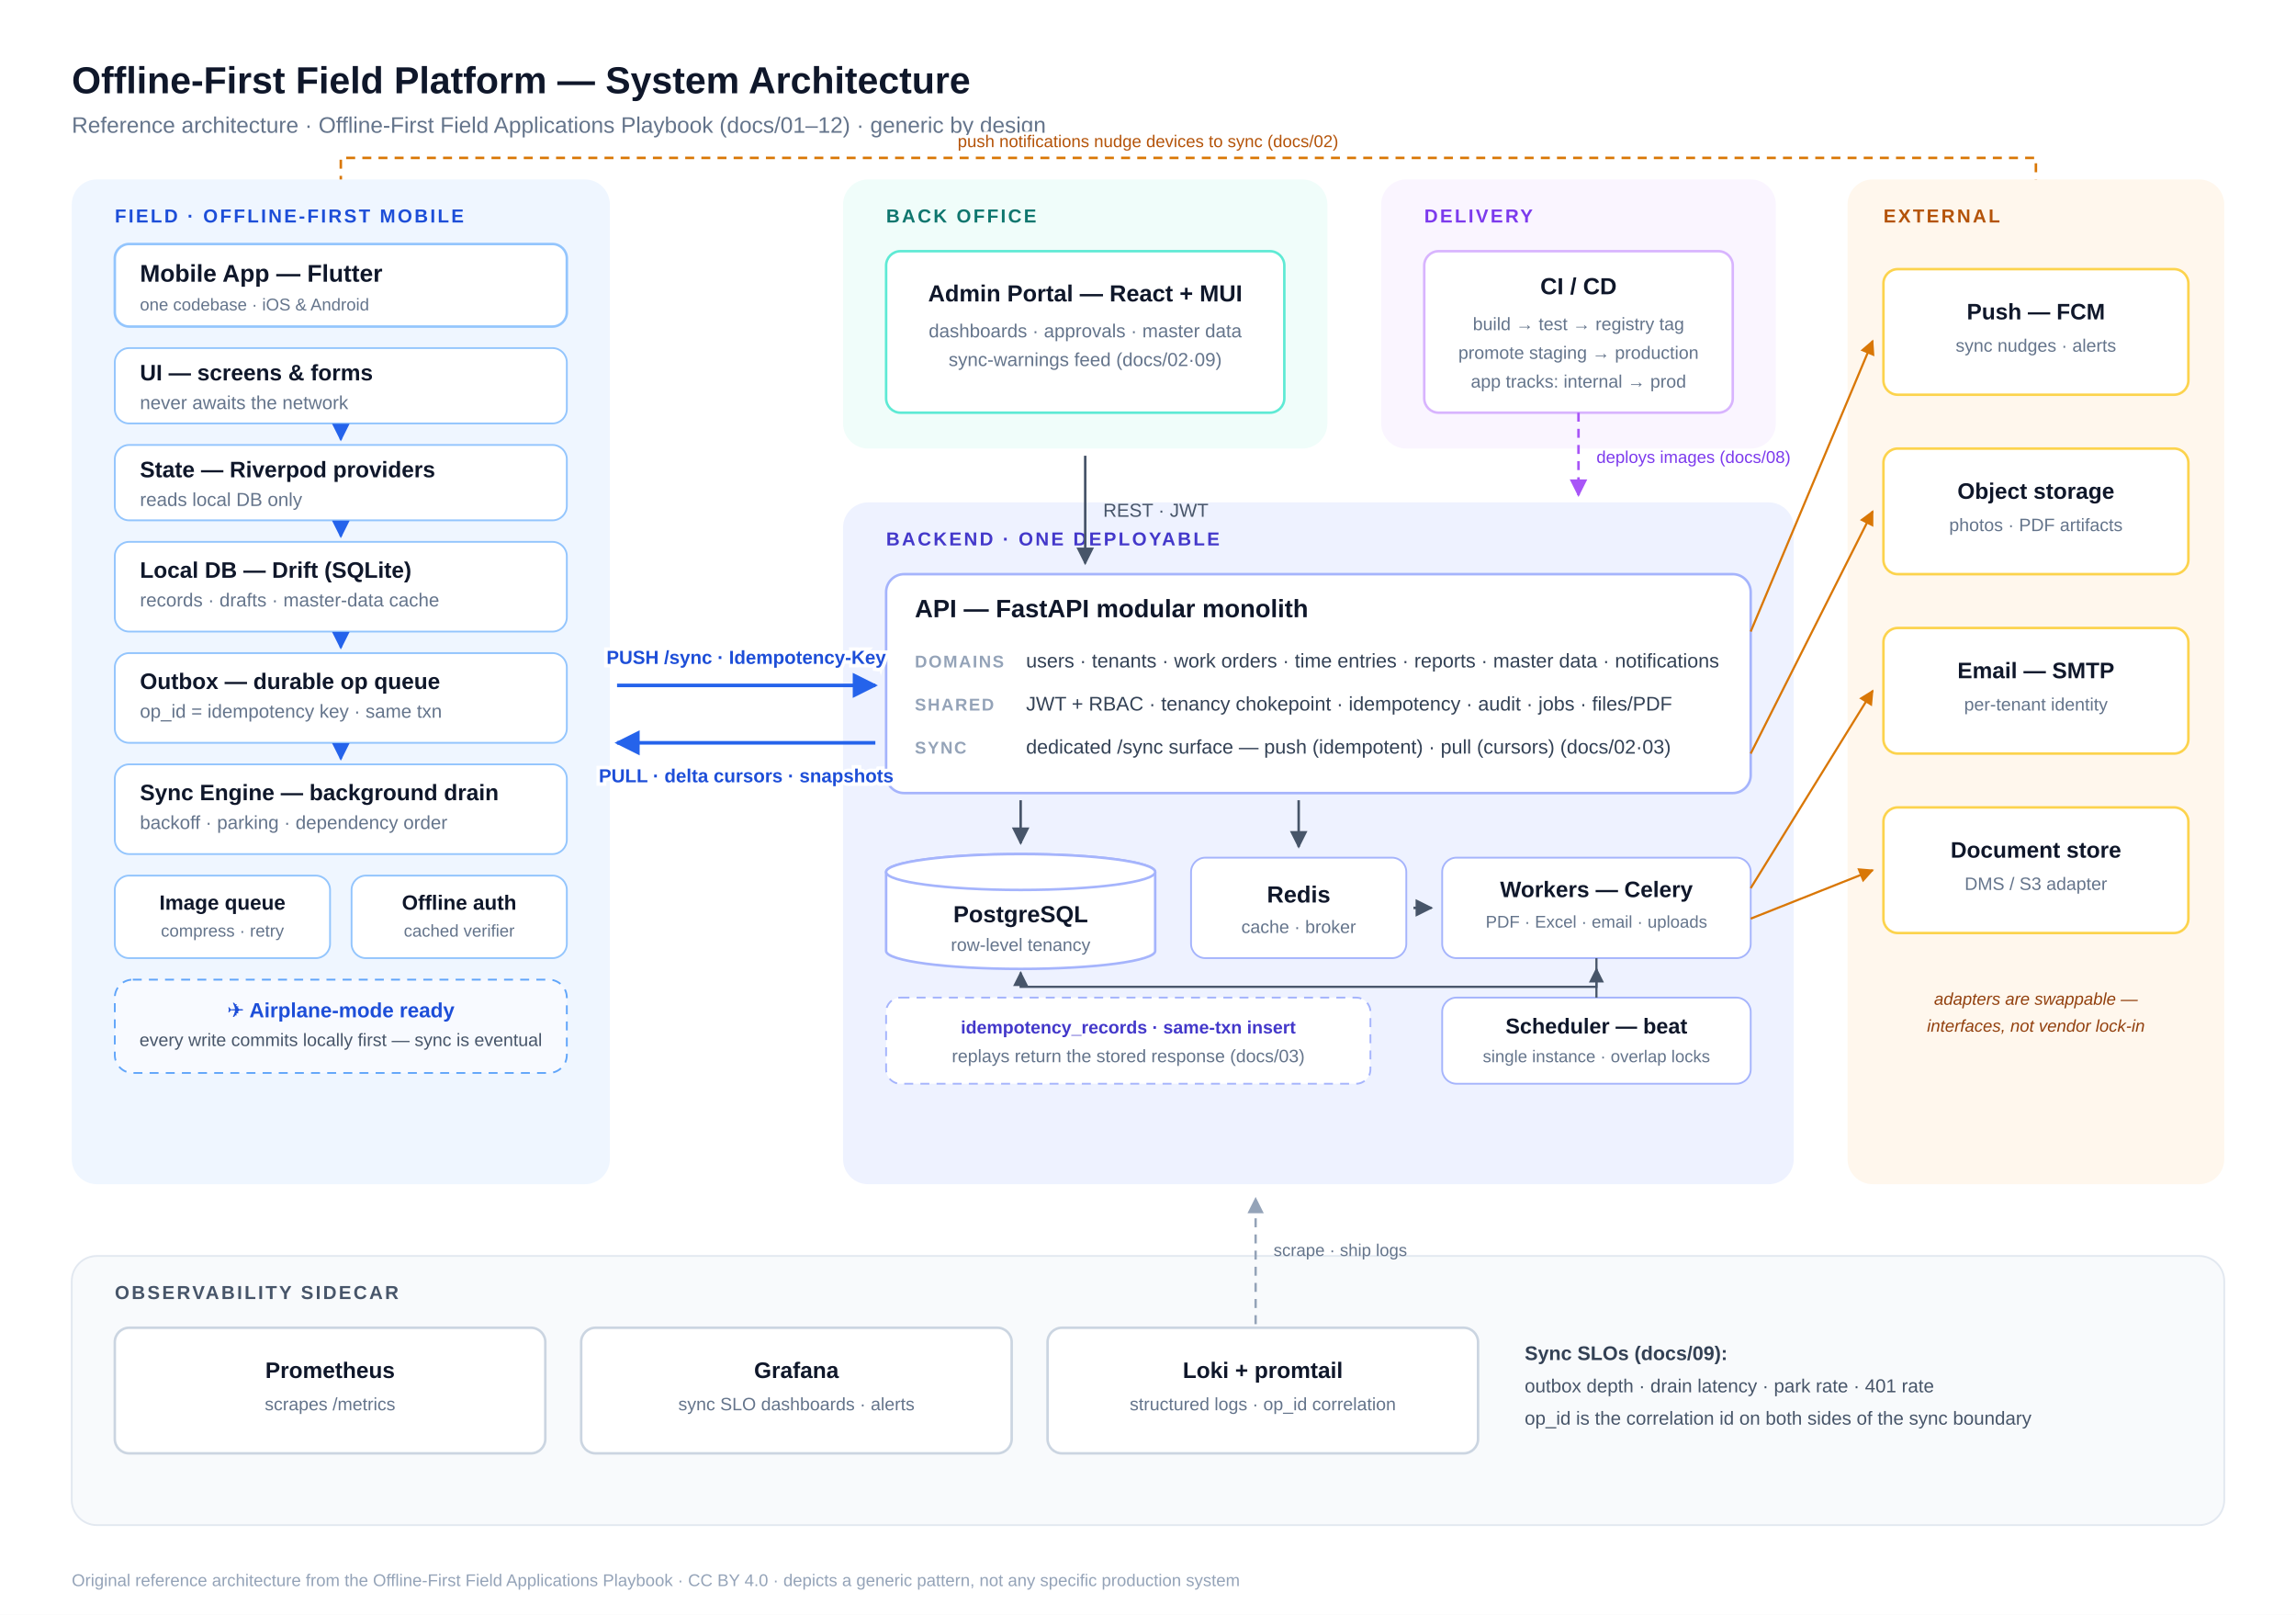
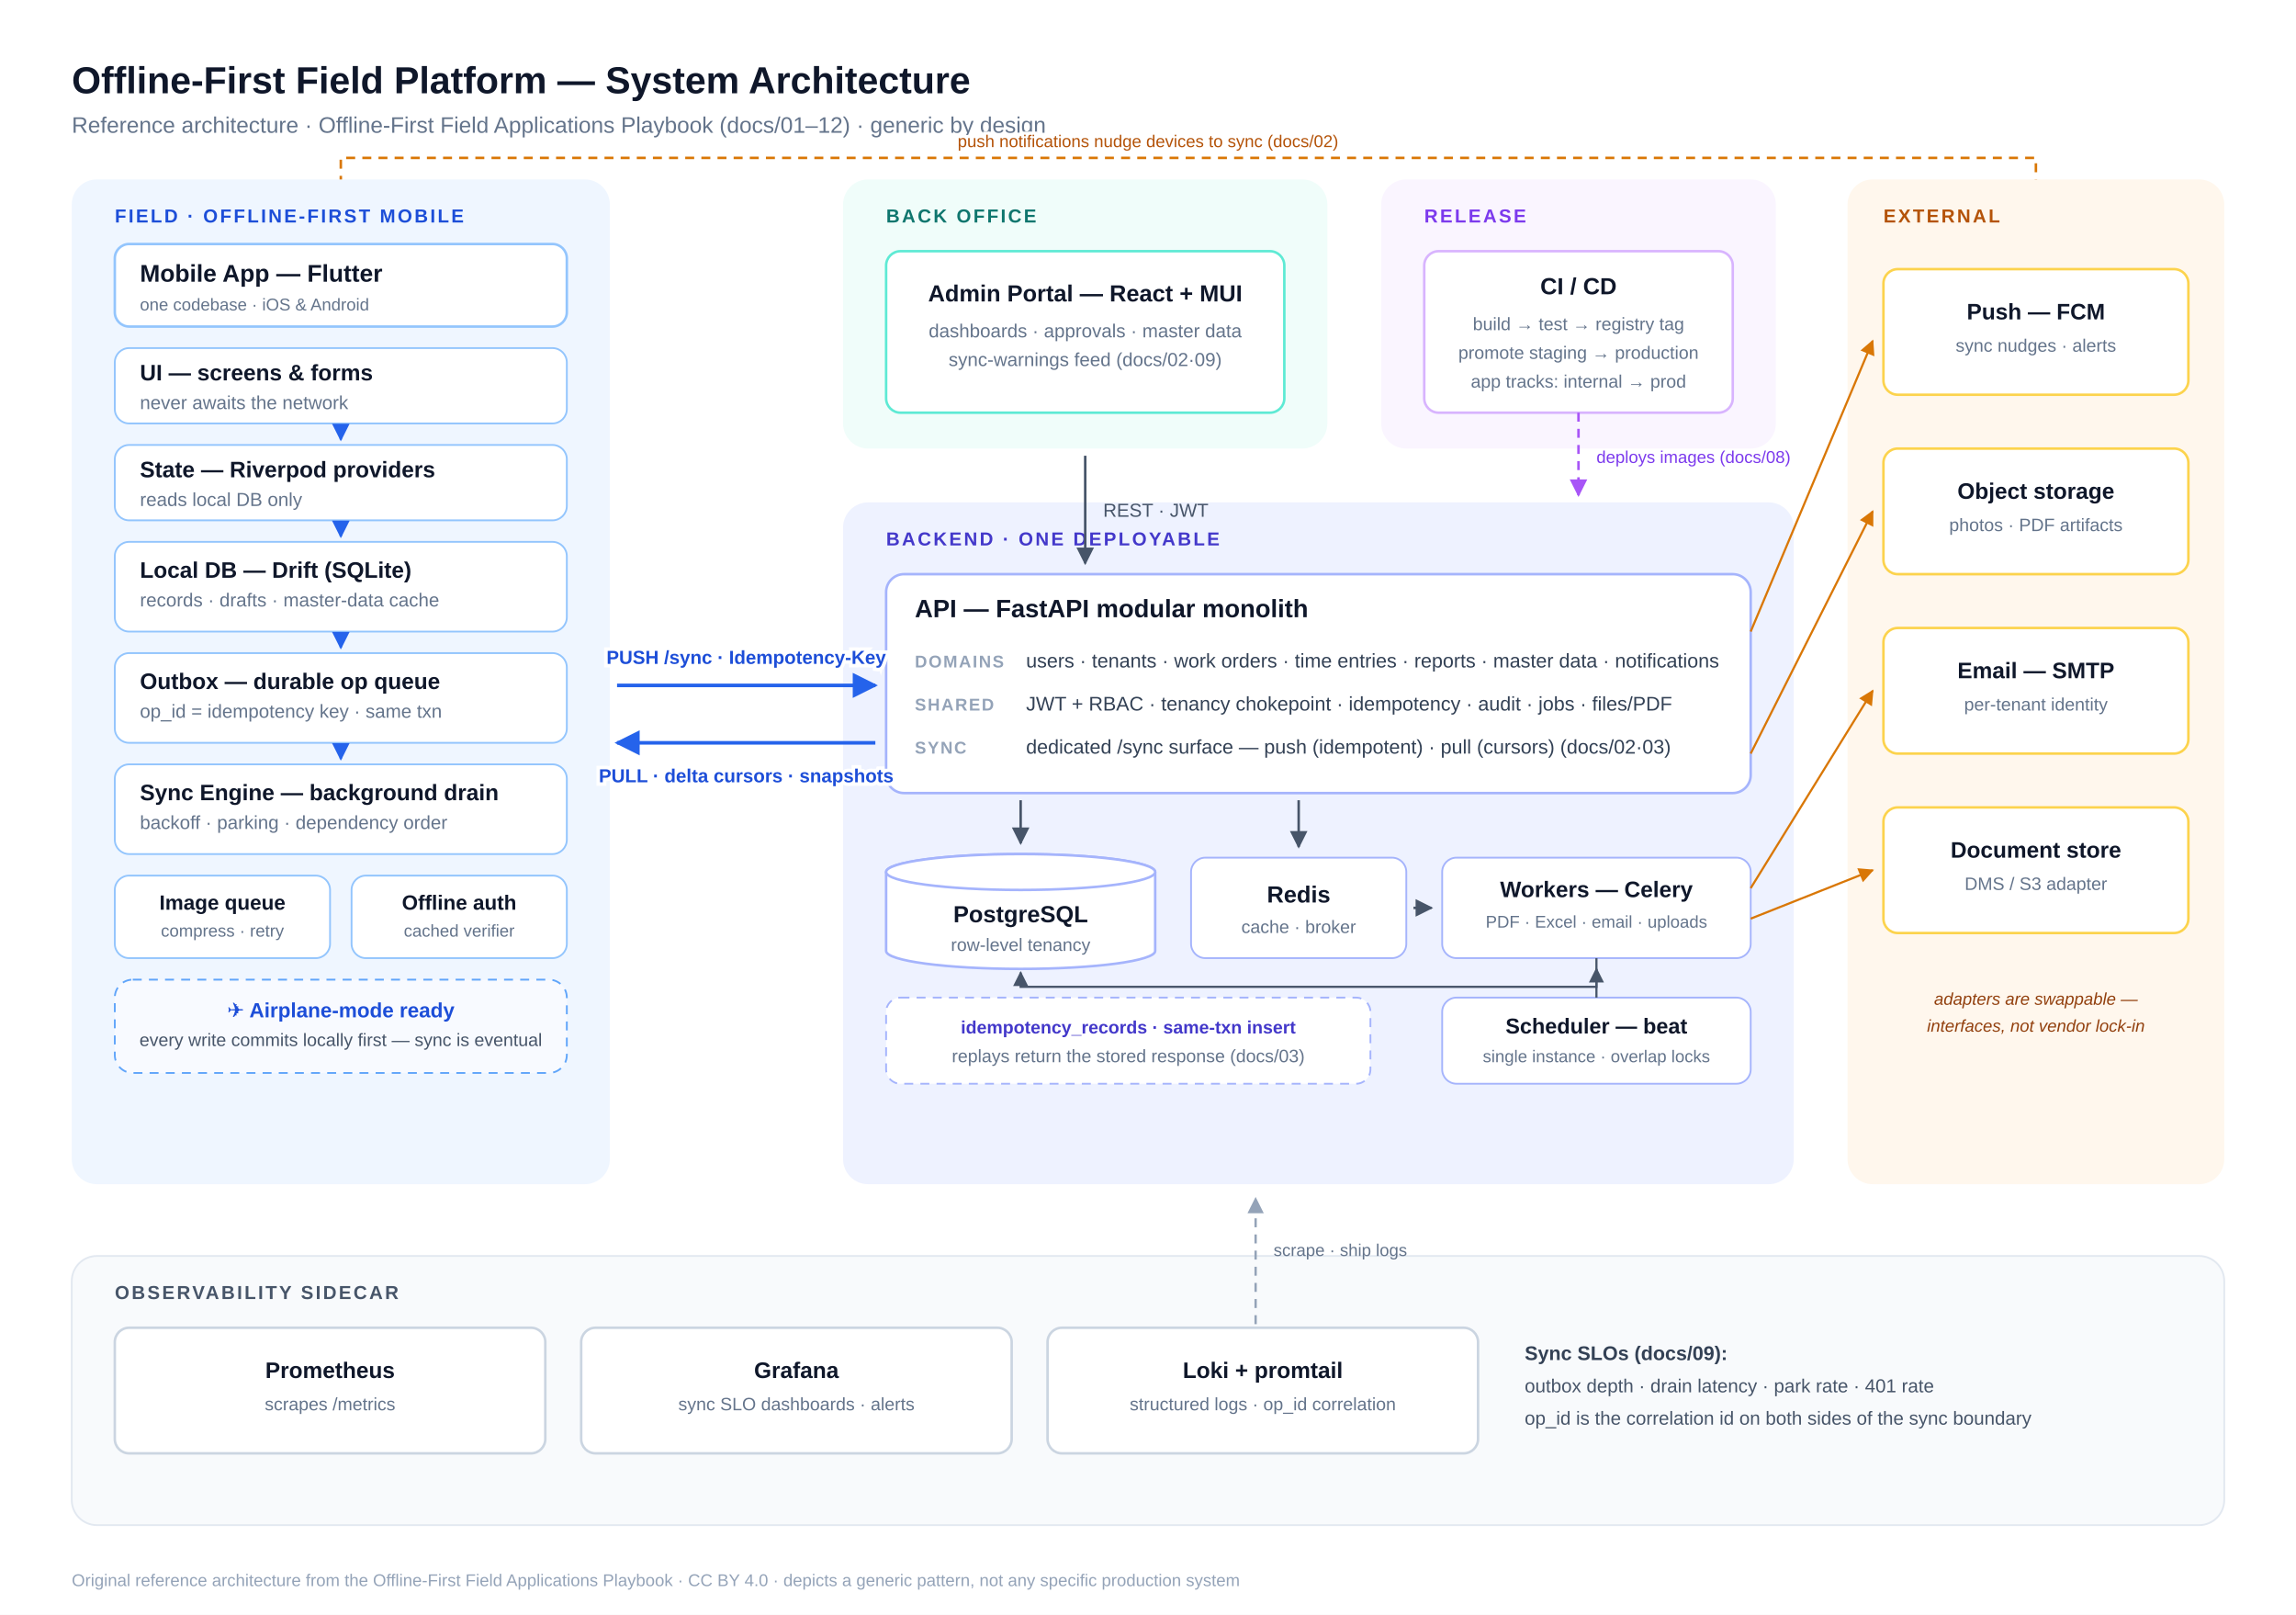
<svg xmlns="http://www.w3.org/2000/svg" viewBox="0 0 1280 900" font-family="'Helvetica Neue', Arial, 'DejaVu Sans', sans-serif">
  <defs>
    <marker id="arr" viewBox="0 0 10 10" refX="9" refY="5" markerWidth="7" markerHeight="7" orient="auto">
      <path d="M0,0L10,5L0,10z" fill="#475569" />
    </marker>
    <marker id="arrB" viewBox="0 0 10 10" refX="9" refY="5" markerWidth="7" markerHeight="7" orient="auto">
      <path d="M0,0L10,5L0,10z" fill="#2563EB" />
    </marker>
    <marker id="arrA" viewBox="0 0 10 10" refX="9" refY="5" markerWidth="7" markerHeight="7" orient="auto">
      <path d="M0,0L10,5L0,10z" fill="#D97706" />
    </marker>
    <marker id="arrP" viewBox="0 0 10 10" refX="9" refY="5" markerWidth="7" markerHeight="7" orient="auto">
      <path d="M0,0L10,5L0,10z" fill="#A855F7" />
    </marker>
    <marker id="arrG" viewBox="0 0 10 10" refX="9" refY="5" markerWidth="7" markerHeight="7" orient="auto">
      <path d="M0,0L10,5L0,10z" fill="#94A3B8" />
    </marker>
  </defs>
  <rect width="1280" height="900" fill="#FFFFFF" />
  <text x="40" y="52" font-size="21" font-weight="700" fill="#0F172A">Offline-First Field Platform — System Architecture</text>
  <text x="40" y="74" font-size="12.5" fill="#64748B">Reference architecture · Offline-First Field Applications Playbook (docs/01–12) · generic by design</text>
  <path d="M1135,150 V88 H190 V130" fill="none" stroke="#D97706" stroke-width="1.4" stroke-dasharray="5 4" marker-end="url(#arrA)" />
  <text x="640" y="82" font-size="9.5" text-anchor="middle" stroke="#FFFFFF" stroke-width="3.5" fill="#FFFFFF">push notifications nudge devices to sync (docs/02)</text>
  <text x="640" y="82" font-size="9.5" fill="#B45309" text-anchor="middle">push notifications nudge devices to sync (docs/02)</text>
  <rect x="40" y="100" width="300" height="560" rx="14" fill="#EFF6FF" />
  <rect x="470" y="100" width="270" height="150" rx="14" fill="#F0FDFA" />
  <rect x="770" y="100" width="220" height="150" rx="14" fill="#FAF5FF" />
  <rect x="470" y="280" width="530" height="380" rx="14" fill="#EEF2FF" />
  <rect x="1030" y="100" width="210" height="560" rx="14" fill="#FFF7ED" />
  <rect x="40" y="700" width="1200" height="150" rx="14" fill="#F8FAFC" stroke="#E2E8F0" />
  <text x="64" y="124" font-size="10.5" font-weight="700" letter-spacing="1.2" fill="#1D4ED8">FIELD · OFFLINE-FIRST MOBILE</text>
  <text x="494" y="124" font-size="10.5" font-weight="700" letter-spacing="1.2" fill="#0F766E">BACK OFFICE</text>
-   <text x="794" y="124" font-size="10.5" font-weight="700" letter-spacing="1.2" fill="#7C3AED">DELIVERY</text>
+   <text x="794" y="124" font-size="10.5" font-weight="700" letter-spacing="1.2" fill="#7C3AED">RELEASE</text>
  <text x="494" y="304" font-size="10.5" font-weight="700" letter-spacing="1.2" fill="#4338CA">BACKEND · ONE DEPLOYABLE</text>
  <text x="1050" y="124" font-size="10.5" font-weight="700" letter-spacing="1.2" fill="#B45309">EXTERNAL</text>
  <text x="64" y="724" font-size="10.5" font-weight="700" letter-spacing="1.2" fill="#475569">OBSERVABILITY SIDECAR</text>
  <rect x="64" y="136" width="252" height="46" rx="8" fill="#FFFFFF" stroke="#93C5FD" stroke-width="1.4" />
  <text x="78" y="157" font-size="13.5" font-weight="700" fill="#0F172A">Mobile App — Flutter</text>
  <text x="78" y="173" font-size="9.5" fill="#64748B">one codebase · iOS &amp; Android</text>
  <rect x="64" y="194" width="252" height="42" rx="8" fill="#FFFFFF" stroke="#93C5FD" />
  <text x="78" y="212" font-size="12.5" font-weight="600" fill="#0F172A">UI — screens &amp; forms</text>
  <text x="78" y="228" font-size="10.5" fill="#64748B">never awaits the network</text>
  <rect x="64" y="248" width="252" height="42" rx="8" fill="#FFFFFF" stroke="#93C5FD" />
  <text x="78" y="266" font-size="12.5" font-weight="600" fill="#0F172A">State — Riverpod providers</text>
  <text x="78" y="282" font-size="10.5" fill="#64748B">reads local DB only</text>
  <rect x="64" y="302" width="252" height="50" rx="8" fill="#FFFFFF" stroke="#93C5FD" />
  <text x="78" y="322" font-size="12.5" font-weight="600" fill="#0F172A">Local DB — Drift (SQLite)</text>
  <text x="78" y="338" font-size="10.5" fill="#64748B">records · drafts · master-data cache</text>
  <rect x="64" y="364" width="252" height="50" rx="8" fill="#FFFFFF" stroke="#93C5FD" />
  <text x="78" y="384" font-size="12.5" font-weight="600" fill="#0F172A">Outbox — durable op queue</text>
  <text x="78" y="400" font-size="10.5" fill="#64748B">op_id = idempotency key · same txn</text>
  <rect x="64" y="426" width="252" height="50" rx="8" fill="#FFFFFF" stroke="#93C5FD" />
  <text x="78" y="446" font-size="12.5" font-weight="600" fill="#0F172A">Sync Engine — background drain</text>
  <text x="78" y="462" font-size="10.5" fill="#64748B">backoff · parking · dependency order</text>
  <rect x="64" y="488" width="120" height="46" rx="8" fill="#FFFFFF" stroke="#93C5FD" />
  <text x="124" y="507" font-size="11.5" font-weight="600" fill="#0F172A" text-anchor="middle">Image queue</text>
  <text x="124" y="522" font-size="9.5" fill="#64748B" text-anchor="middle">compress · retry</text>
  <rect x="196" y="488" width="120" height="46" rx="8" fill="#FFFFFF" stroke="#93C5FD" />
  <text x="256" y="507" font-size="11.5" font-weight="600" fill="#0F172A" text-anchor="middle">Offline auth</text>
  <text x="256" y="522" font-size="9.5" fill="#64748B" text-anchor="middle">cached verifier</text>
  <rect x="64" y="546" width="252" height="52" rx="10" fill="#F8FAFF" stroke="#60A5FA" stroke-dasharray="5 4" />
  <text x="190" y="567" font-size="11.5" font-weight="700" fill="#1D4ED8" text-anchor="middle">✈ Airplane-mode ready</text>
  <text x="190" y="583" font-size="10" fill="#475569" text-anchor="middle">every write commits locally first — sync is eventual</text>
  <line x1="190" y1="237" x2="190" y2="245" stroke="#60A5FA" stroke-width="1.4" marker-end="url(#arrB)" />
  <line x1="190" y1="291" x2="190" y2="299" stroke="#60A5FA" stroke-width="1.4" marker-end="url(#arrB)" />
  <line x1="190" y1="353" x2="190" y2="361" stroke="#60A5FA" stroke-width="1.4" marker-end="url(#arrB)" />
  <line x1="190" y1="415" x2="190" y2="423" stroke="#60A5FA" stroke-width="1.4" marker-end="url(#arrB)" />
  <rect x="494" y="140" width="222" height="90" rx="8" fill="#FFFFFF" stroke="#5EEAD4" stroke-width="1.4" />
  <text x="605" y="168" font-size="13" font-weight="700" fill="#0F172A" text-anchor="middle">Admin Portal — React + MUI</text>
  <text x="605" y="188" font-size="10.5" fill="#64748B" text-anchor="middle">dashboards · approvals · master data</text>
  <text x="605" y="204" font-size="10.5" fill="#64748B" text-anchor="middle">sync-warnings feed (docs/02·09)</text>
  <rect x="794" y="140" width="172" height="90" rx="8" fill="#FFFFFF" stroke="#D8B4FE" stroke-width="1.4" />
  <text x="880" y="164" font-size="13" font-weight="700" fill="#0F172A" text-anchor="middle">CI / CD</text>
  <text x="880" y="184" font-size="10" fill="#64748B" text-anchor="middle">build → test → registry tag</text>
  <text x="880" y="200" font-size="10" fill="#64748B" text-anchor="middle">promote staging → production</text>
  <text x="880" y="216" font-size="10" fill="#64748B" text-anchor="middle">app tracks: internal → prod</text>
  <path d="M880,230 V276" fill="none" stroke="#A855F7" stroke-width="1.4" stroke-dasharray="5 4" marker-end="url(#arrP)" />
  <text x="890" y="258" font-size="9.5" fill="#7C3AED">deploys images (docs/08)</text>
  <rect x="494" y="320" width="482" height="122" rx="10" fill="#FFFFFF" stroke="#A5B4FC" stroke-width="1.4" />
  <text x="510" y="344" font-size="14" font-weight="700" fill="#0F172A">API — FastAPI modular monolith</text>
  <text x="510" y="372" font-size="9.5" font-weight="700" letter-spacing="0.8" fill="#94A3B8">DOMAINS</text>
  <text x="572" y="372" font-size="11" fill="#334155">users · tenants · work orders · time entries · reports · master data · notifications</text>
  <text x="510" y="396" font-size="9.5" font-weight="700" letter-spacing="0.8" fill="#94A3B8">SHARED</text>
  <text x="572" y="396" font-size="11" fill="#334155">JWT + RBAC · tenancy chokepoint · idempotency · audit · jobs · files/PDF</text>
  <text x="510" y="420" font-size="9.5" font-weight="700" letter-spacing="0.8" fill="#94A3B8">SYNC</text>
  <text x="572" y="420" font-size="11" fill="#334155">dedicated /sync surface — push (idempotent) · pull (cursors) (docs/02·03)</text>
  <path d="M494,486 a75,10 0 0,1 150,0 v44 a75,10 0 0,1 -150,0 z" fill="#FFFFFF" stroke="#A5B4FC" stroke-width="1.4" />
  <ellipse cx="569" cy="486" rx="75" ry="10" fill="#FFFFFF" stroke="#A5B4FC" stroke-width="1.4" />
  <text x="569" y="514" font-size="13" font-weight="700" fill="#0F172A" text-anchor="middle">PostgreSQL</text>
  <text x="569" y="530" font-size="10" fill="#64748B" text-anchor="middle">row-level tenancy</text>
  <rect x="664" y="478" width="120" height="56" rx="8" fill="#FFFFFF" stroke="#A5B4FC" />
  <text x="724" y="503" font-size="13" font-weight="700" fill="#0F172A" text-anchor="middle">Redis</text>
  <text x="724" y="520" font-size="10" fill="#64748B" text-anchor="middle">cache · broker</text>
  <rect x="804" y="478" width="172" height="56" rx="8" fill="#FFFFFF" stroke="#A5B4FC" />
  <text x="890" y="500" font-size="12.5" font-weight="700" fill="#0F172A" text-anchor="middle">Workers — Celery</text>
  <text x="890" y="517" font-size="9.5" fill="#64748B" text-anchor="middle">PDF · Excel · email · uploads</text>
  <rect x="804" y="556" width="172" height="48" rx="8" fill="#FFFFFF" stroke="#A5B4FC" />
  <text x="890" y="576" font-size="12" font-weight="700" fill="#0F172A" text-anchor="middle">Scheduler — beat</text>
  <text x="890" y="592" font-size="9.5" fill="#64748B" text-anchor="middle">single instance · overlap locks</text>
  <rect x="494" y="556" width="270" height="48" rx="8" fill="#FFFFFF" stroke="#A5B4FC" stroke-dasharray="5 4" />
  <text x="629" y="576" font-size="10" font-weight="600" fill="#4338CA" text-anchor="middle">idempotency_records · same-txn insert</text>
  <text x="629" y="592" font-size="10" fill="#64748B" text-anchor="middle">replays return the stored response (docs/03)</text>
  <line x1="605" y1="254" x2="605" y2="314" stroke="#475569" stroke-width="1.4" marker-end="url(#arr)" />
  <text x="615" y="288" font-size="10.5" fill="#475569">REST · JWT</text>
  <line x1="569" y1="446" x2="569" y2="470" stroke="#475569" stroke-width="1.4" marker-end="url(#arr)" />
  <line x1="724" y1="446" x2="724" y2="472" stroke="#475569" stroke-width="1.4" marker-end="url(#arr)" />
  <line x1="788" y1="506" x2="798" y2="506" stroke="#475569" stroke-width="1.4" marker-end="url(#arr)" />
  <path d="M890,534 V550 H569 V542" fill="none" stroke="#475569" stroke-width="1.2" marker-end="url(#arr)" />
  <line x1="890" y1="556" x2="890" y2="540" stroke="#475569" stroke-width="1.2" marker-end="url(#arr)" />
  <line x1="344" y1="382" x2="488" y2="382" stroke="#2563EB" stroke-width="2" marker-end="url(#arrB)" />
  <text x="416" y="370" font-size="10.5" font-weight="600" text-anchor="middle" stroke="#FFFFFF" stroke-width="4" fill="#FFFFFF">PUSH /sync · Idempotency-Key</text>
  <text x="416" y="370" font-size="10.5" font-weight="600" fill="#1D4ED8" text-anchor="middle">PUSH /sync · Idempotency-Key</text>
  <line x1="488" y1="414" x2="344" y2="414" stroke="#2563EB" stroke-width="2" marker-end="url(#arrB)" />
  <text x="416" y="436" font-size="10.5" font-weight="600" text-anchor="middle" stroke="#FFFFFF" stroke-width="4" fill="#FFFFFF">PULL · delta cursors · snapshots</text>
  <text x="416" y="436" font-size="10.5" font-weight="600" fill="#1D4ED8" text-anchor="middle">PULL · delta cursors · snapshots</text>
  <line x1="976" y1="352" x2="1044" y2="190" stroke="#D97706" stroke-width="1.2" marker-end="url(#arrA)" />
  <line x1="976" y1="420" x2="1044" y2="285" stroke="#D97706" stroke-width="1.2" marker-end="url(#arrA)" />
  <line x1="976" y1="495" x2="1044" y2="385" stroke="#D97706" stroke-width="1.2" marker-end="url(#arrA)" />
  <line x1="976" y1="512" x2="1044" y2="485" stroke="#D97706" stroke-width="1.2" marker-end="url(#arrA)" />
  <rect x="1050" y="150" width="170" height="70" rx="8" fill="#FFFFFF" stroke="#FCD34D" stroke-width="1.4" />
  <text x="1135" y="178" font-size="12.5" font-weight="700" fill="#0F172A" text-anchor="middle">Push — FCM</text>
  <text x="1135" y="196" font-size="10" fill="#64748B" text-anchor="middle">sync nudges · alerts</text>
  <rect x="1050" y="250" width="170" height="70" rx="8" fill="#FFFFFF" stroke="#FCD34D" stroke-width="1.4" />
  <text x="1135" y="278" font-size="12.5" font-weight="700" fill="#0F172A" text-anchor="middle">Object storage</text>
  <text x="1135" y="296" font-size="10" fill="#64748B" text-anchor="middle">photos · PDF artifacts</text>
  <rect x="1050" y="350" width="170" height="70" rx="8" fill="#FFFFFF" stroke="#FCD34D" stroke-width="1.4" />
  <text x="1135" y="378" font-size="12.5" font-weight="700" fill="#0F172A" text-anchor="middle">Email — SMTP</text>
  <text x="1135" y="396" font-size="10" fill="#64748B" text-anchor="middle">per-tenant identity</text>
  <rect x="1050" y="450" width="170" height="70" rx="8" fill="#FFFFFF" stroke="#FCD34D" stroke-width="1.4" />
  <text x="1135" y="478" font-size="12.5" font-weight="700" fill="#0F172A" text-anchor="middle">Document store</text>
  <text x="1135" y="496" font-size="10" fill="#64748B" text-anchor="middle">DMS / S3 adapter</text>
  <text x="1135" y="560" font-size="9.5" font-style="italic" fill="#92400E" text-anchor="middle">adapters are swappable —</text>
  <text x="1135" y="575" font-size="9.5" font-style="italic" fill="#92400E" text-anchor="middle">interfaces, not vendor lock-in</text>
  <rect x="64" y="740" width="240" height="70" rx="8" fill="#FFFFFF" stroke="#CBD5E1" stroke-width="1.4" />
  <text x="184" y="768" font-size="12.5" font-weight="700" fill="#0F172A" text-anchor="middle">Prometheus</text>
  <text x="184" y="786" font-size="10" fill="#64748B" text-anchor="middle">scrapes /metrics</text>
  <rect x="324" y="740" width="240" height="70" rx="8" fill="#FFFFFF" stroke="#CBD5E1" stroke-width="1.4" />
  <text x="444" y="768" font-size="12.5" font-weight="700" fill="#0F172A" text-anchor="middle">Grafana</text>
  <text x="444" y="786" font-size="10" fill="#64748B" text-anchor="middle">sync SLO dashboards · alerts</text>
  <rect x="584" y="740" width="240" height="70" rx="8" fill="#FFFFFF" stroke="#CBD5E1" stroke-width="1.4" />
  <text x="704" y="768" font-size="12.5" font-weight="700" fill="#0F172A" text-anchor="middle">Loki + promtail</text>
  <text x="704" y="786" font-size="10" fill="#64748B" text-anchor="middle">structured logs · op_id correlation</text>
  <text x="850" y="758" font-size="11" font-weight="700" fill="#334155">Sync SLOs (docs/09):</text>
  <text x="850" y="776" font-size="10.5" fill="#475569">outbox depth · drain latency · park rate · 401 rate</text>
  <text x="850" y="794" font-size="10.5" fill="#475569">op_id is the correlation id on both sides of the sync boundary</text>
  <path d="M700,738 V668" fill="none" stroke="#94A3B8" stroke-width="1.3" stroke-dasharray="5 4" marker-end="url(#arrG)" />
  <text x="710" y="700" font-size="9.5" fill="#64748B">scrape · ship logs</text>
  <text x="40" y="884" font-size="9.5" fill="#94A3B8">Original reference architecture from the Offline-First Field Applications Playbook · CC BY 4.0 · depicts a generic pattern, not any specific production system</text>
</svg>
